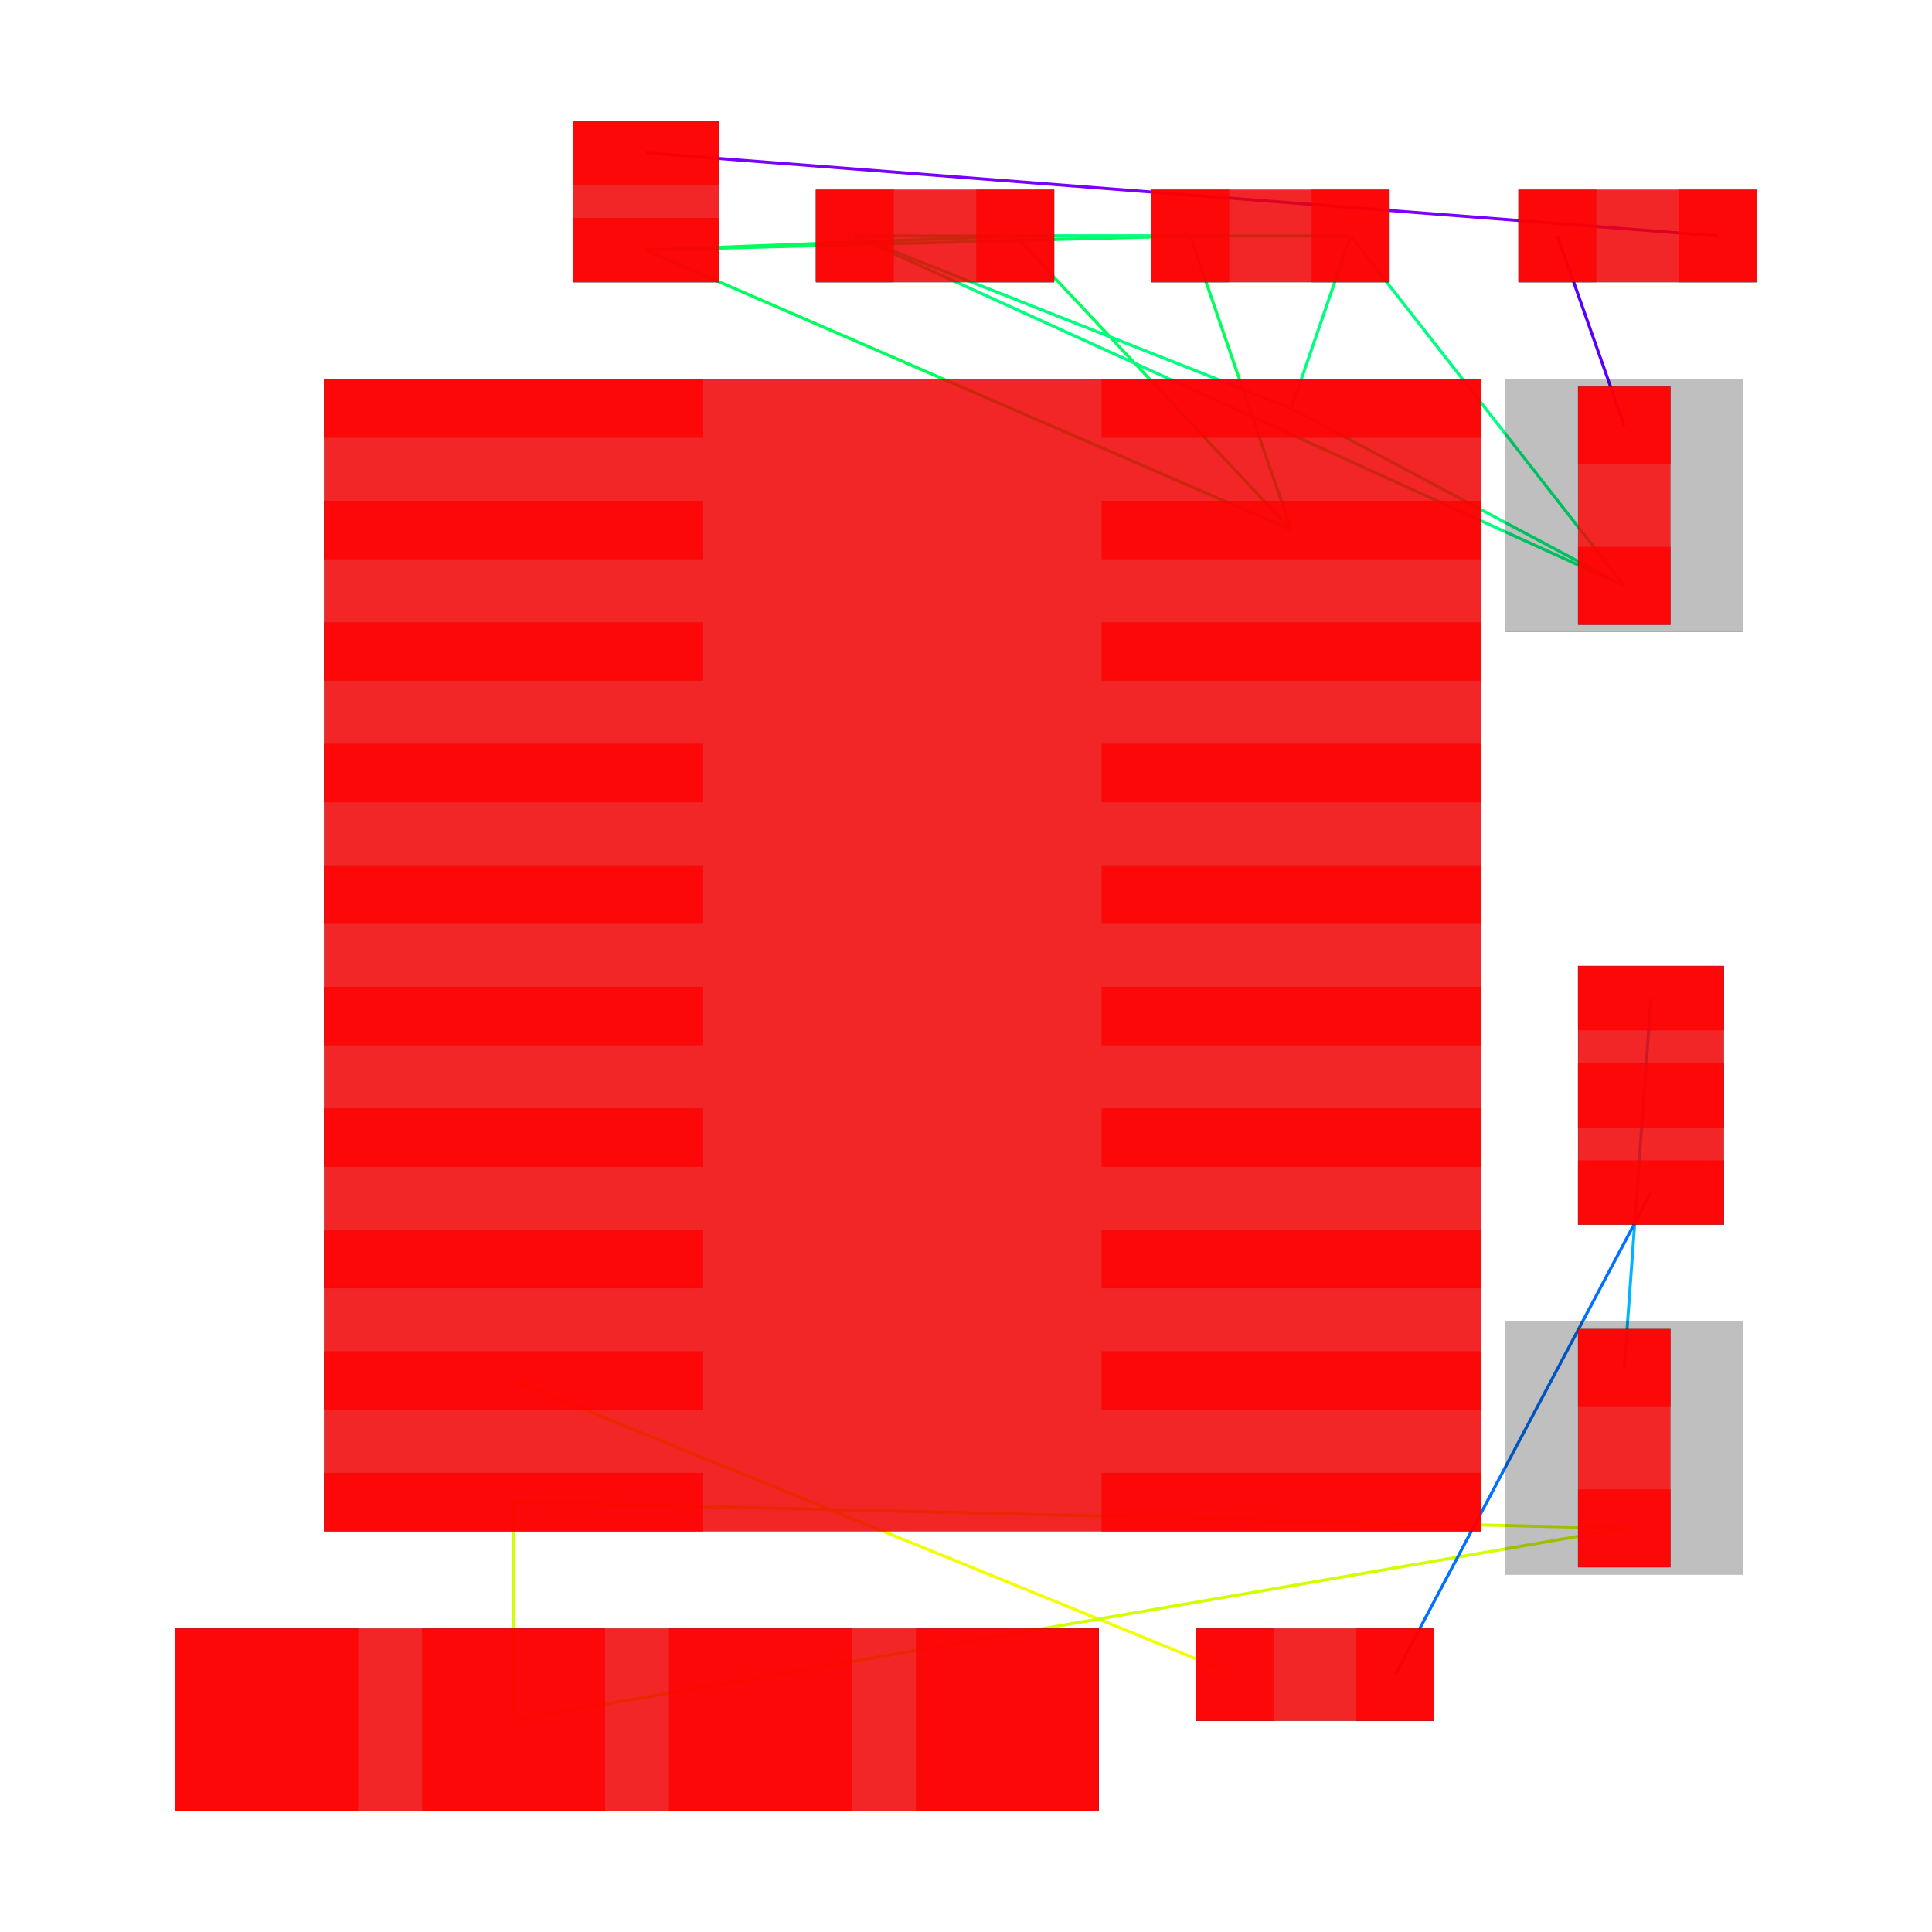
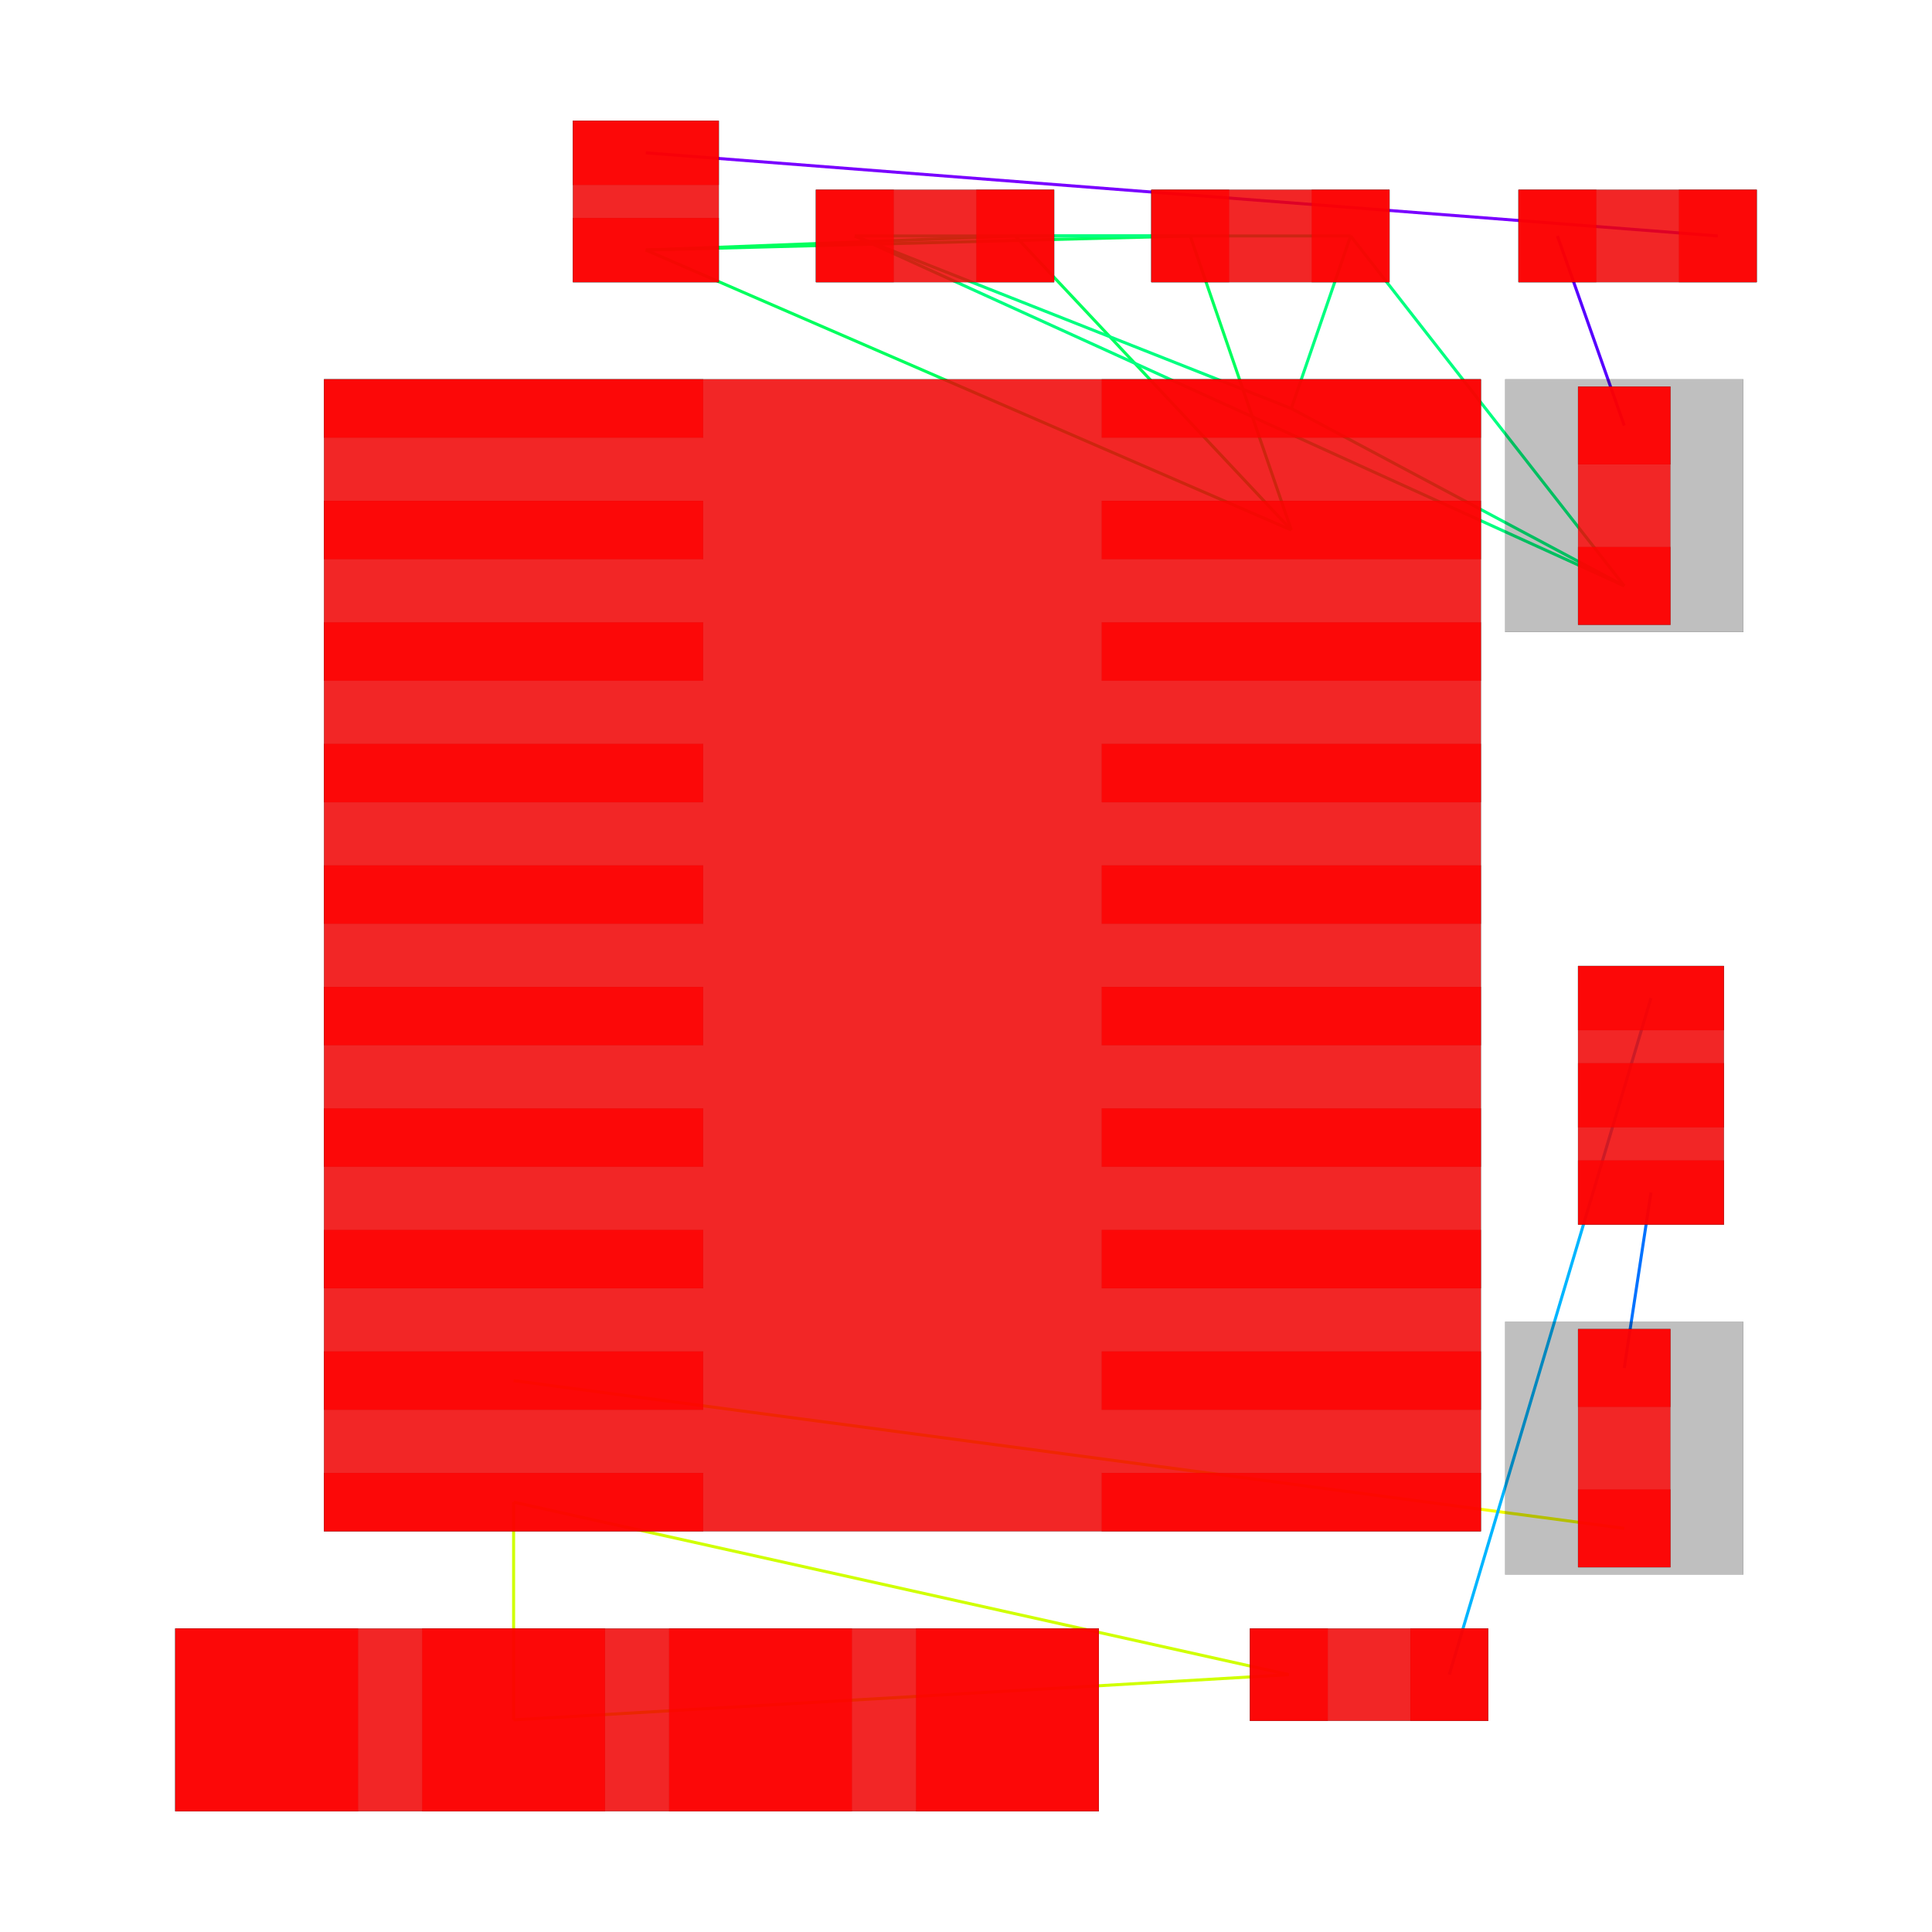
<svg xmlns="http://www.w3.org/2000/svg" width="640" height="640" viewBox="0 0 640 640">
  <rect width="100%" height="100%" fill="white" />
  <g>
-     <polyline data-points="-4,-4.375 3.419999999999999,-7.4" data-type="line" data-label="" points="170.138,457.343 409.08,554.756" fill="none" stroke="hsl(63.158, 100%, 50%)" stroke-width="1px" />
-   </g>
-   <g>
-     <polyline data-points="-4,-5.625 -4,-7.865000000000001" data-type="line" data-label="" points="170.138,497.596 170.138,569.73" fill="none" stroke="hsl(71.053, 100%, 50%)" stroke-width="1px" />
-   </g>
-   <g>
-     <polyline data-points="-4,-5.625 7.425,-5.895" data-type="line" data-label="" points="170.138,497.596 538.051,506.291" fill="none" stroke="hsl(71.053, 100%, 50%)" stroke-width="1px" />
-   </g>
-   <g>
-     <polyline data-points="-4,-7.865000000000001 7.425,-5.895" data-type="line" data-label="" points="170.138,569.73 538.051,506.291" fill="none" stroke="hsl(71.053, 100%, 50%)" stroke-width="1px" />
-   </g>
-   <g>
-     <polyline data-points="4,4.375 2.9601562702880875,7.3999999999999995" data-type="line" data-label="" points="427.757,175.572 394.272,78.16" fill="none" stroke="hsl(142.105, 100%, 50%)" stroke-width="1px" />
-   </g>
-   <g>
-     <polyline data-points="4,4.375 1.1601562702880874,7.4" data-type="line" data-label="" points="427.757,175.572 336.308,78.16" fill="none" stroke="hsl(142.105, 100%, 50%)" stroke-width="1px" />
-   </g>
-   <g>
-     <polyline data-points="4,4.375 -2.639843729711913,7.255" data-type="line" data-label="" points="427.757,175.572 213.938,82.829" fill="none" stroke="hsl(142.105, 100%, 50%)" stroke-width="1px" />
-   </g>
-   <g>
-     <polyline data-points="2.9601562702880875,7.3999999999999995 1.1601562702880874,7.4" data-type="line" data-label="" points="394.272,78.16 336.308,78.16" fill="none" stroke="hsl(142.105, 100%, 50%)" stroke-width="1px" />
-   </g>
-   <g>
-     <polyline data-points="2.9601562702880875,7.3999999999999995 -2.639843729711913,7.255" data-type="line" data-label="" points="394.272,78.16 213.938,82.829" fill="none" stroke="hsl(142.105, 100%, 50%)" stroke-width="1px" />
-   </g>
-   <g>
-     <polyline data-points="1.1601562702880874,7.4 -2.639843729711913,7.255" data-type="line" data-label="" points="336.308,78.16 213.938,82.829" fill="none" stroke="hsl(142.105, 100%, 50%)" stroke-width="1px" />
-   </g>
-   <g>
-     <polyline data-points="4,5.625 4.610156270288088,7.3999999999999995" data-type="line" data-label="" points="427.757,135.319 447.406,78.16" fill="none" stroke="hsl(150, 100%, 50%)" stroke-width="1px" />
-   </g>
-   <g>
-     <polyline data-points="4,5.625 -0.4898437297119125,7.4" data-type="line" data-label="" points="427.757,135.319 283.174,78.16" fill="none" stroke="hsl(150, 100%, 50%)" stroke-width="1px" />
-   </g>
-   <g>
-     <polyline data-points="4,5.625 7.425000000000001,3.799999999999999" data-type="line" data-label="" points="427.757,135.319 538.051,194.089" fill="none" stroke="hsl(150, 100%, 50%)" stroke-width="1px" />
-   </g>
-   <g>
-     <polyline data-points="4.610156270288088,7.3999999999999995 -0.4898437297119125,7.4" data-type="line" data-label="" points="447.406,78.16 283.174,78.16" fill="none" stroke="hsl(150, 100%, 50%)" stroke-width="1px" />
-   </g>
-   <g>
-     <polyline data-points="4.610156270288088,7.3999999999999995 7.425000000000001,3.799999999999999" data-type="line" data-label="" points="447.406,78.16 538.051,194.089" fill="none" stroke="hsl(150, 100%, 50%)" stroke-width="1px" />
-   </g>
-   <g>
-     <polyline data-points="-0.4898437297119125,7.4 7.425000000000001,3.799999999999999" data-type="line" data-label="" points="283.174,78.16 538.051,194.089" fill="none" stroke="hsl(150, 100%, 50%)" stroke-width="1px" />
-   </g>
-   <g>
-     <polyline data-points="7.7,-0.4399999999999995 7.425,-4.244999999999999" data-type="line" data-label="" points="546.906,330.627 538.051,453.157" fill="none" stroke="hsl(197.368, 100%, 50%)" stroke-width="1px" />
-   </g>
-   <g>
-     <polyline data-points="7.7,-2.4399999999999995 5.069999999999999,-7.4" data-type="line" data-label="" points="546.906,395.032 462.214,554.756" fill="none" stroke="hsl(213.158, 100%, 50%)" stroke-width="1px" />
-   </g>
-   <g>
-     <polyline data-points="6.7375,7.3999999999999995 7.425000000000001,5.449999999999999" data-type="line" data-label="" points="515.911,78.16 538.051,140.955" fill="none" stroke="hsl(260.526, 100%, 50%)" stroke-width="1px" />
-   </g>
-   <g>
-     <polyline data-points="8.3875,7.3999999999999995 -2.639843729711913,8.254999999999999" data-type="line" data-label="" points="569.045,78.16 213.938,50.627" fill="none" stroke="hsl(268.421, 100%, 50%)" stroke-width="1px" />
+     <polyline data-points="-4,-4.375 7.425,-5.895" data-type="line" data-label="" points="170.138,457.343 538.051,506.291" fill="none" stroke="hsl(63.158, 100%, 50%)" stroke-width="1" />
+   </g>
+   <g>
+     <polyline data-points="-4,-5.625 -4,-7.865000000000001" data-type="line" data-label="" points="170.138,497.596 170.138,569.73" fill="none" stroke="hsl(71.053, 100%, 50%)" stroke-width="1" />
+   </g>
+   <g>
+     <polyline data-points="-4,-5.625 3.9749999999999988,-7.4" data-type="line" data-label="" points="170.138,497.596 426.952,554.756" fill="none" stroke="hsl(71.053, 100%, 50%)" stroke-width="1" />
+   </g>
+   <g>
+     <polyline data-points="-4,-7.865000000000001 3.9749999999999988,-7.4" data-type="line" data-label="" points="170.138,569.73 426.952,554.756" fill="none" stroke="hsl(71.053, 100%, 50%)" stroke-width="1" />
+   </g>
+   <g>
+     <polyline data-points="4,4.375 2.9601562702880875,7.3999999999999995" data-type="line" data-label="" points="427.757,175.572 394.272,78.16" fill="none" stroke="hsl(142.105, 100%, 50%)" stroke-width="1" />
+   </g>
+   <g>
+     <polyline data-points="4,4.375 1.1601562702880874,7.4" data-type="line" data-label="" points="427.757,175.572 336.308,78.16" fill="none" stroke="hsl(142.105, 100%, 50%)" stroke-width="1" />
+   </g>
+   <g>
+     <polyline data-points="4,4.375 -2.639843729711913,7.255" data-type="line" data-label="" points="427.757,175.572 213.938,82.829" fill="none" stroke="hsl(142.105, 100%, 50%)" stroke-width="1" />
+   </g>
+   <g>
+     <polyline data-points="2.9601562702880875,7.3999999999999995 1.1601562702880874,7.4" data-type="line" data-label="" points="394.272,78.16 336.308,78.16" fill="none" stroke="hsl(142.105, 100%, 50%)" stroke-width="1" />
+   </g>
+   <g>
+     <polyline data-points="2.9601562702880875,7.3999999999999995 -2.639843729711913,7.255" data-type="line" data-label="" points="394.272,78.16 213.938,82.829" fill="none" stroke="hsl(142.105, 100%, 50%)" stroke-width="1" />
+   </g>
+   <g>
+     <polyline data-points="1.1601562702880874,7.4 -2.639843729711913,7.255" data-type="line" data-label="" points="336.308,78.16 213.938,82.829" fill="none" stroke="hsl(142.105, 100%, 50%)" stroke-width="1" />
+   </g>
+   <g>
+     <polyline data-points="4,5.625 4.610156270288088,7.3999999999999995" data-type="line" data-label="" points="427.757,135.319 447.406,78.16" fill="none" stroke="hsl(150, 100%, 50%)" stroke-width="1" />
+   </g>
+   <g>
+     <polyline data-points="4,5.625 -0.4898437297119125,7.4" data-type="line" data-label="" points="427.757,135.319 283.174,78.16" fill="none" stroke="hsl(150, 100%, 50%)" stroke-width="1" />
+   </g>
+   <g>
+     <polyline data-points="4,5.625 7.425000000000001,3.799999999999999" data-type="line" data-label="" points="427.757,135.319 538.051,194.089" fill="none" stroke="hsl(150, 100%, 50%)" stroke-width="1" />
+   </g>
+   <g>
+     <polyline data-points="4.610156270288088,7.3999999999999995 -0.4898437297119125,7.4" data-type="line" data-label="" points="447.406,78.16 283.174,78.16" fill="none" stroke="hsl(150, 100%, 50%)" stroke-width="1" />
+   </g>
+   <g>
+     <polyline data-points="4.610156270288088,7.3999999999999995 7.425000000000001,3.799999999999999" data-type="line" data-label="" points="447.406,78.16 538.051,194.089" fill="none" stroke="hsl(150, 100%, 50%)" stroke-width="1" />
+   </g>
+   <g>
+     <polyline data-points="-0.4898437297119125,7.4 7.425000000000001,3.799999999999999" data-type="line" data-label="" points="283.174,78.16 538.051,194.089" fill="none" stroke="hsl(150, 100%, 50%)" stroke-width="1" />
+   </g>
+   <g>
+     <polyline data-points="7.7,-0.4399999999999995 5.624999999999999,-7.4" data-type="line" data-label="" points="546.906,330.627 480.086,554.756" fill="none" stroke="hsl(197.368, 100%, 50%)" stroke-width="1" />
+   </g>
+   <g>
+     <polyline data-points="7.7,-2.4399999999999995 7.425,-4.244999999999999" data-type="line" data-label="" points="546.906,395.032 538.051,453.157" fill="none" stroke="hsl(213.158, 100%, 50%)" stroke-width="1" />
+   </g>
+   <g>
+     <polyline data-points="6.7375,7.3999999999999995 7.425000000000001,5.449999999999999" data-type="line" data-label="" points="515.911,78.16 538.051,140.955" fill="none" stroke="hsl(260.526, 100%, 50%)" stroke-width="1" />
+   </g>
+   <g>
+     <polyline data-points="8.3875,7.3999999999999995 -2.639843729711913,8.254999999999999" data-type="line" data-label="" points="569.045,78.16 213.938,50.627" fill="none" stroke="hsl(268.421, 100%, 50%)" stroke-width="1" />
  </g>
  <g>
    <rect data-type="rect" data-label="pcb_component_0 ccwRotationOffset: 0.0°" data-x="0" data-y="0" x="107.343" y="125.658" width="383.209" height="381.599" fill="rgba(0,0,0,0.25)" stroke="black" stroke-width="0.031" />
  </g>
  <g>
    <rect data-type="rect" data-label="pcb_smtpad_0 unnamed0" data-x="-4" data-y="5.625" x="107.343" y="125.658" width="125.589" height="19.321" fill="rgba(255,0,0,0.8)" stroke="black" stroke-width="0.031" />
  </g>
  <g>
    <rect data-type="rect" data-label="pcb_smtpad_1 unnamed1" data-x="-4" data-y="4.375" x="107.343" y="165.911" width="125.589" height="19.321" fill="rgba(255,0,0,0.8)" stroke="black" stroke-width="0.031" />
  </g>
  <g>
    <rect data-type="rect" data-label="pcb_smtpad_2 unnamed2" data-x="-4" data-y="3.125" x="107.343" y="206.164" width="125.589" height="19.321" fill="rgba(255,0,0,0.8)" stroke="black" stroke-width="0.031" />
  </g>
  <g>
    <rect data-type="rect" data-label="pcb_smtpad_3 unnamed3" data-x="-4" data-y="1.875" x="107.343" y="246.417" width="125.589" height="19.321" fill="rgba(255,0,0,0.8)" stroke="black" stroke-width="0.031" />
  </g>
  <g>
    <rect data-type="rect" data-label="pcb_smtpad_4 unnamed4" data-x="-4" data-y="0.625" x="107.343" y="286.671" width="125.589" height="19.321" fill="rgba(255,0,0,0.8)" stroke="black" stroke-width="0.031" />
  </g>
  <g>
    <rect data-type="rect" data-label="pcb_smtpad_5 unnamed5" data-x="-4" data-y="-0.625" x="107.343" y="326.924" width="125.589" height="19.321" fill="rgba(255,0,0,0.8)" stroke="black" stroke-width="0.031" />
  </g>
  <g>
    <rect data-type="rect" data-label="pcb_smtpad_6 unnamed6" data-x="-4" data-y="-1.875" x="107.343" y="367.177" width="125.589" height="19.321" fill="rgba(255,0,0,0.8)" stroke="black" stroke-width="0.031" />
  </g>
  <g>
    <rect data-type="rect" data-label="pcb_smtpad_7 unnamed7" data-x="-4" data-y="-3.125" x="107.343" y="407.43" width="125.589" height="19.321" fill="rgba(255,0,0,0.8)" stroke="black" stroke-width="0.031" />
  </g>
  <g>
    <rect data-type="rect" data-label="pcb_smtpad_8 unnamedsubcircuit325_connectivity_net2" data-x="-4" data-y="-4.375" x="107.343" y="447.683" width="125.589" height="19.321" fill="rgba(255,0,0,0.8)" stroke="black" stroke-width="0.031" />
  </g>
  <g>
    <rect data-type="rect" data-label="pcb_smtpad_9 unnamedsubcircuit325_connectivity_net4" data-x="-4" data-y="-5.625" x="107.343" y="487.936" width="125.589" height="19.321" fill="rgba(255,0,0,0.8)" stroke="black" stroke-width="0.031" />
  </g>
  <g>
    <rect data-type="rect" data-label="pcb_smtpad_10 unnamed8" data-x="4" data-y="-5.625" x="364.963" y="487.936" width="125.589" height="19.321" fill="rgba(255,0,0,0.8)" stroke="black" stroke-width="0.031" />
  </g>
  <g>
    <rect data-type="rect" data-label="pcb_smtpad_11 unnamed9" data-x="4" data-y="-4.375" x="364.963" y="447.683" width="125.589" height="19.321" fill="rgba(255,0,0,0.8)" stroke="black" stroke-width="0.031" />
  </g>
  <g>
    <rect data-type="rect" data-label="pcb_smtpad_12 unnamed10" data-x="4" data-y="-3.125" x="364.963" y="407.43" width="125.589" height="19.321" fill="rgba(255,0,0,0.8)" stroke="black" stroke-width="0.031" />
  </g>
  <g>
    <rect data-type="rect" data-label="pcb_smtpad_13 unnamed11" data-x="4" data-y="-1.875" x="364.963" y="367.177" width="125.589" height="19.321" fill="rgba(255,0,0,0.8)" stroke="black" stroke-width="0.031" />
  </g>
  <g>
    <rect data-type="rect" data-label="pcb_smtpad_14 unnamed12" data-x="4" data-y="-0.625" x="364.963" y="326.924" width="125.589" height="19.321" fill="rgba(255,0,0,0.8)" stroke="black" stroke-width="0.031" />
  </g>
  <g>
    <rect data-type="rect" data-label="pcb_smtpad_15 unnamed13" data-x="4" data-y="0.625" x="364.963" y="286.671" width="125.589" height="19.321" fill="rgba(255,0,0,0.8)" stroke="black" stroke-width="0.031" />
  </g>
  <g>
    <rect data-type="rect" data-label="pcb_smtpad_16 unnamed14" data-x="4" data-y="1.875" x="364.963" y="246.417" width="125.589" height="19.321" fill="rgba(255,0,0,0.8)" stroke="black" stroke-width="0.031" />
  </g>
  <g>
    <rect data-type="rect" data-label="pcb_smtpad_17 unnamed15" data-x="4" data-y="3.125" x="364.963" y="206.164" width="125.589" height="19.321" fill="rgba(255,0,0,0.8)" stroke="black" stroke-width="0.031" />
  </g>
  <g>
    <rect data-type="rect" data-label="pcb_smtpad_18 unnamedsubcircuit325_connectivity_net1" data-x="4" data-y="4.375" x="364.963" y="165.911" width="125.589" height="19.321" fill="rgba(255,0,0,0.8)" stroke="black" stroke-width="0.031" />
  </g>
  <g>
    <rect data-type="rect" data-label="pcb_smtpad_19 unnamedsubcircuit325_connectivity_net0" data-x="4" data-y="5.625" x="364.963" y="125.658" width="125.589" height="19.321" fill="rgba(255,0,0,0.8)" stroke="black" stroke-width="0.031" />
  </g>
  <g>
    <rect data-type="rect" data-label="pcb_component_0-inner pcb_component_0-inner" data-x="0" data-y="0" x="107.343" y="125.658" width="383.209" height="381.599" fill="rgba(255,0,0,0.8)" stroke="black" stroke-width="0.031" />
  </g>
  <g>
    <rect data-type="rect" data-label="pcb_component_9 ccwRotationOffset: 180.0°" data-x="-2.7300000000000004" data-y="-7.865000000000001" x="58.074" y="539.459" width="305.923" height="60.541" fill="rgba(0,0,0,0.25)" stroke="black" stroke-width="0.031" />
  </g>
  <g>
    <rect data-type="rect" data-label="pcb_plated_hole_0 unnamed17" data-x="1.0799999999999996" data-y="-7.865000000000002" x="303.456" y="539.459" width="60.541" height="60.541" fill="rgba(255,0,0,0.8)" stroke="black" stroke-width="0.031" />
  </g>
  <g>
    <rect data-type="rect" data-label="pcb_plated_hole_1 unnamed18" data-x="-1.4600000000000004" data-y="-7.865000000000001" x="221.662" y="539.459" width="60.541" height="60.541" fill="rgba(255,0,0,0.8)" stroke="black" stroke-width="0.031" />
  </g>
  <g>
    <rect data-type="rect" data-label="pcb_plated_hole_2 unnamedsubcircuit325_connectivity_net4" data-x="-4" data-y="-7.865000000000001" x="139.868" y="539.459" width="60.541" height="60.541" fill="rgba(255,0,0,0.8)" stroke="black" stroke-width="0.031" />
  </g>
  <g>
    <rect data-type="rect" data-label="pcb_plated_hole_3 unnamed19" data-x="-6.540000000000001" data-y="-7.865" x="58.074" y="539.459" width="60.541" height="60.541" fill="rgba(255,0,0,0.8)" stroke="black" stroke-width="0.031" />
  </g>
  <g>
    <rect data-type="rect" data-label="pcb_component_9-inner pcb_component_9-inner" data-x="-2.7300000000000004" data-y="-7.865000000000001" x="58.074" y="539.459" width="305.923" height="60.541" fill="rgba(255,0,0,0.8)" stroke="black" stroke-width="0.031" />
  </g>
  <g>
    <rect data-type="rect" data-label="pcb_component_7 ccwRotationOffset: 0.0°" data-x="7.7" data-y="-1.4399999999999995" x="522.754" y="320" width="48.304" height="85.658" fill="rgba(0,0,0,0.25)" stroke="black" stroke-width="0.031" />
  </g>
  <g>
    <rect data-type="rect" data-label="pcb_smtpad_32 unnamedsubcircuit325_connectivity_net5" data-x="7.7" data-y="-0.4399999999999995" x="522.754" y="320" width="48.304" height="21.254" fill="rgba(255,0,0,0.8)" stroke="black" stroke-width="0.031" />
  </g>
  <g>
    <rect data-type="rect" data-label="pcb_smtpad_33 unnamed16" data-x="7.7" data-y="-1.4399999999999995" x="522.754" y="352.202" width="48.304" height="21.254" fill="rgba(255,0,0,0.8)" stroke="black" stroke-width="0.031" />
  </g>
  <g>
    <rect data-type="rect" data-label="pcb_smtpad_34 unnamedsubcircuit325_connectivity_net3" data-x="7.7" data-y="-2.4399999999999995" x="522.754" y="384.405" width="48.304" height="21.254" fill="rgba(255,0,0,0.8)" stroke="black" stroke-width="0.031" />
  </g>
  <g>
    <rect data-type="rect" data-label="pcb_component_7-inner pcb_component_7-inner" data-x="7.7" data-y="-1.4399999999999995" x="522.754" y="320" width="48.304" height="85.658" fill="rgba(255,0,0,0.8)" stroke="black" stroke-width="0.031" />
  </g>
  <g>
    <rect data-type="rect" data-label="pcb_component_1 ccwRotationOffset: 0.0°" data-x="3.7851562702880877" data-y="7.3999999999999995" x="381.391" y="62.864" width="78.896" height="30.592" fill="rgba(0,0,0,0.25)" stroke="black" stroke-width="0.031" />
  </g>
  <g>
    <rect data-type="rect" data-label="pcb_smtpad_20 unnamedsubcircuit325_connectivity_net1" data-x="2.9601562702880875" data-y="7.3999999999999995" x="381.391" y="62.864" width="25.762" height="30.592" fill="rgba(255,0,0,0.8)" stroke="black" stroke-width="0.031" />
  </g>
  <g>
    <rect data-type="rect" data-label="pcb_smtpad_21 unnamedsubcircuit325_connectivity_net0" data-x="4.610156270288088" data-y="7.3999999999999995" x="434.525" y="62.864" width="25.762" height="30.592" fill="rgba(255,0,0,0.8)" stroke="black" stroke-width="0.031" />
  </g>
  <g>
    <rect data-type="rect" data-label="pcb_component_1-inner pcb_component_1-inner" data-x="3.7851562702880877" data-y="7.3999999999999995" x="381.391" y="62.864" width="78.896" height="30.592" fill="rgba(255,0,0,0.8)" stroke="black" stroke-width="0.031" />
  </g>
  <g>
    <rect data-type="rect" data-label="pcb_component_2 ccwRotationOffset: 0.0°" data-x="0.3351562702880875" data-y="7.4" x="270.293" y="62.864" width="78.896" height="30.592" fill="rgba(0,0,0,0.25)" stroke="black" stroke-width="0.031" />
  </g>
  <g>
    <rect data-type="rect" data-label="pcb_smtpad_22 unnamedsubcircuit325_connectivity_net1" data-x="1.1601562702880874" data-y="7.4" x="323.427" y="62.864" width="25.762" height="30.592" fill="rgba(255,0,0,0.8)" stroke="black" stroke-width="0.031" />
  </g>
  <g>
    <rect data-type="rect" data-label="pcb_smtpad_23 unnamedsubcircuit325_connectivity_net0" data-x="-0.4898437297119125" data-y="7.4" x="270.293" y="62.864" width="25.762" height="30.592" fill="rgba(255,0,0,0.8)" stroke="black" stroke-width="0.031" />
  </g>
  <g>
    <rect data-type="rect" data-label="pcb_component_2-inner pcb_component_2-inner" data-x="0.3351562702880875" data-y="7.4" x="270.293" y="62.864" width="78.896" height="30.592" fill="rgba(255,0,0,0.8)" stroke="black" stroke-width="0.031" />
  </g>
  <g>
-     <rect data-type="rect" data-label="pcb_component_3 ccwRotationOffset: 0.0°" data-x="4.244999999999999" data-y="-7.4" x="396.199" y="539.459" width="78.896" height="30.592" fill="rgba(0,0,0,0.25)" stroke="black" stroke-width="0.031" />
-   </g>
-   <g>
-     <rect data-type="rect" data-label="pcb_smtpad_24 unnamedsubcircuit325_connectivity_net2" data-x="3.419999999999999" data-y="-7.4" x="396.199" y="539.459" width="25.762" height="30.592" fill="rgba(255,0,0,0.8)" stroke="black" stroke-width="0.031" />
-   </g>
-   <g>
-     <rect data-type="rect" data-label="pcb_smtpad_25 unnamedsubcircuit325_connectivity_net3" data-x="5.069999999999999" data-y="-7.4" x="449.333" y="539.459" width="25.762" height="30.592" fill="rgba(255,0,0,0.8)" stroke="black" stroke-width="0.031" />
-   </g>
-   <g>
-     <rect data-type="rect" data-label="pcb_component_3-inner pcb_component_3-inner" data-x="4.244999999999999" data-y="-7.4" x="396.199" y="539.459" width="78.896" height="30.592" fill="rgba(255,0,0,0.8)" stroke="black" stroke-width="0.031" />
-   </g>
-   <g>
-     <rect data-type="rect" data-label="pcb_component_4 ccwRotationOffset: 90.0°" data-x="7.425" data-y="-5.069999999999999" x="498.603" y="437.861" width="78.896" height="83.726" fill="rgba(0,0,0,0.25)" stroke="black" stroke-width="0.031" />
-   </g>
-   <g>
-     <rect data-type="rect" data-label="pcb_smtpad_26 unnamedsubcircuit325_connectivity_net4" data-x="7.425" data-y="-5.895" x="522.754" y="493.41" width="30.592" height="25.762" fill="rgba(255,0,0,0.8)" stroke="black" stroke-width="0.031" />
-   </g>
-   <g>
-     <rect data-type="rect" data-label="pcb_smtpad_27 unnamedsubcircuit325_connectivity_net5" data-x="7.425" data-y="-4.244999999999999" x="522.754" y="440.276" width="30.592" height="25.762" fill="rgba(255,0,0,0.8)" stroke="black" stroke-width="0.031" />
-   </g>
-   <g>
-     <rect data-type="rect" data-label="pcb_component_4-inner pcb_component_4-inner" data-x="7.425" data-y="-5.069999999999999" x="522.754" y="440.276" width="30.592" height="78.896" fill="rgba(255,0,0,0.8)" stroke="black" stroke-width="0.031" />
+     <rect data-type="rect" data-label="pcb_component_3 ccwRotationOffset: 90.0°" data-x="7.425" data-y="-5.069999999999999" x="498.603" y="437.861" width="78.896" height="83.726" fill="rgba(0,0,0,0.25)" stroke="black" stroke-width="0.031" />
+   </g>
+   <g>
+     <rect data-type="rect" data-label="pcb_smtpad_24 unnamedsubcircuit325_connectivity_net2" data-x="7.425" data-y="-5.895" x="522.754" y="493.41" width="30.592" height="25.762" fill="rgba(255,0,0,0.8)" stroke="black" stroke-width="0.031" />
+   </g>
+   <g>
+     <rect data-type="rect" data-label="pcb_smtpad_25 unnamedsubcircuit325_connectivity_net3" data-x="7.425" data-y="-4.244999999999999" x="522.754" y="440.276" width="30.592" height="25.762" fill="rgba(255,0,0,0.8)" stroke="black" stroke-width="0.031" />
+   </g>
+   <g>
+     <rect data-type="rect" data-label="pcb_component_3-inner pcb_component_3-inner" data-x="7.425" data-y="-5.069999999999999" x="522.754" y="440.276" width="30.592" height="78.896" fill="rgba(255,0,0,0.8)" stroke="black" stroke-width="0.031" />
+   </g>
+   <g>
+     <rect data-type="rect" data-label="pcb_component_4 ccwRotationOffset: 0.0°" data-x="4.799999999999999" data-y="-7.4" x="414.071" y="539.459" width="78.896" height="30.592" fill="rgba(0,0,0,0.25)" stroke="black" stroke-width="0.031" />
+   </g>
+   <g>
+     <rect data-type="rect" data-label="pcb_smtpad_26 unnamedsubcircuit325_connectivity_net4" data-x="3.9749999999999988" data-y="-7.4" x="414.071" y="539.459" width="25.762" height="30.592" fill="rgba(255,0,0,0.8)" stroke="black" stroke-width="0.031" />
+   </g>
+   <g>
+     <rect data-type="rect" data-label="pcb_smtpad_27 unnamedsubcircuit325_connectivity_net5" data-x="5.624999999999999" data-y="-7.4" x="467.205" y="539.459" width="25.762" height="30.592" fill="rgba(255,0,0,0.8)" stroke="black" stroke-width="0.031" />
+   </g>
+   <g>
+     <rect data-type="rect" data-label="pcb_component_4-inner pcb_component_4-inner" data-x="4.799999999999999" data-y="-7.4" x="414.071" y="539.459" width="78.896" height="30.592" fill="rgba(255,0,0,0.8)" stroke="black" stroke-width="0.031" />
  </g>
  <g>
    <rect data-type="rect" data-label="pcb_component_5 ccwRotationOffset: 0.0°" data-x="7.5625" data-y="7.3999999999999995" x="503.03" y="62.864" width="78.896" height="30.592" fill="rgba(0,0,0,0.25)" stroke="black" stroke-width="0.031" />
  </g>
  <g>
    <rect data-type="rect" data-label="pcb_smtpad_28 unnamedsubcircuit325_connectivity_net6" data-x="6.7375" data-y="7.3999999999999995" x="503.03" y="62.864" width="25.762" height="30.592" fill="rgba(255,0,0,0.8)" stroke="black" stroke-width="0.031" />
  </g>
  <g>
    <rect data-type="rect" data-label="pcb_smtpad_29 unnamedsubcircuit325_connectivity_net7" data-x="8.3875" data-y="7.3999999999999995" x="556.164" y="62.864" width="25.762" height="30.592" fill="rgba(255,0,0,0.8)" stroke="black" stroke-width="0.031" />
  </g>
  <g>
    <rect data-type="rect" data-label="pcb_component_5-inner pcb_component_5-inner" data-x="7.5625" data-y="7.3999999999999995" x="503.03" y="62.864" width="78.896" height="30.592" fill="rgba(255,0,0,0.8)" stroke="black" stroke-width="0.031" />
  </g>
  <g>
    <rect data-type="rect" data-label="pcb_component_6 ccwRotationOffset: 270.0°" data-x="7.425000000000001" data-y="4.624999999999999" x="498.603" y="125.658" width="78.896" height="83.726" fill="rgba(0,0,0,0.25)" stroke="black" stroke-width="0.031" />
  </g>
  <g>
    <rect data-type="rect" data-label="pcb_smtpad_30 unnamedsubcircuit325_connectivity_net6" data-x="7.425000000000001" data-y="5.449999999999999" x="522.754" y="128.074" width="30.592" height="25.762" fill="rgba(255,0,0,0.8)" stroke="black" stroke-width="0.031" />
  </g>
  <g>
    <rect data-type="rect" data-label="pcb_smtpad_31 unnamedsubcircuit325_connectivity_net0" data-x="7.425000000000001" data-y="3.799999999999999" x="522.754" y="181.208" width="30.592" height="25.762" fill="rgba(255,0,0,0.8)" stroke="black" stroke-width="0.031" />
  </g>
  <g>
    <rect data-type="rect" data-label="pcb_component_6-inner pcb_component_6-inner" data-x="7.425000000000001" data-y="4.624999999999999" x="522.754" y="128.074" width="30.592" height="78.896" fill="rgba(255,0,0,0.8)" stroke="black" stroke-width="0.031" />
  </g>
  <g>
    <rect data-type="rect" data-label="pcb_component_8 ccwRotationOffset: 0.0°" data-x="-2.639843729711913" data-y="7.755" x="189.787" y="40" width="48.304" height="53.456" fill="rgba(0,0,0,0.25)" stroke="black" stroke-width="0.031" />
  </g>
  <g>
    <rect data-type="rect" data-label="pcb_smtpad_35 unnamedsubcircuit325_connectivity_net7" data-x="-2.639843729711913" data-y="8.254999999999999" x="189.787" y="40" width="48.304" height="21.254" fill="rgba(255,0,0,0.8)" stroke="black" stroke-width="0.031" />
  </g>
  <g>
    <rect data-type="rect" data-label="pcb_smtpad_36 unnamedsubcircuit325_connectivity_net1" data-x="-2.639843729711913" data-y="7.255" x="189.787" y="72.202" width="48.304" height="21.254" fill="rgba(255,0,0,0.8)" stroke="black" stroke-width="0.031" />
  </g>
  <g>
    <rect data-type="rect" data-label="pcb_component_8-inner pcb_component_8-inner" data-x="-2.639843729711913" data-y="7.755" x="189.787" y="40" width="48.304" height="53.456" fill="rgba(255,0,0,0.8)" stroke="black" stroke-width="0.031" />
  </g>
  <g id="crosshair" style="display: none">
    <line id="crosshair-h" y1="0" y2="640" stroke="#666" stroke-width="0.5" />
    <line id="crosshair-v" x1="0" x2="640" stroke="#666" stroke-width="0.5" />
    <text id="coordinates" font-family="monospace" font-size="12" fill="#666" />
  </g>
</svg>
